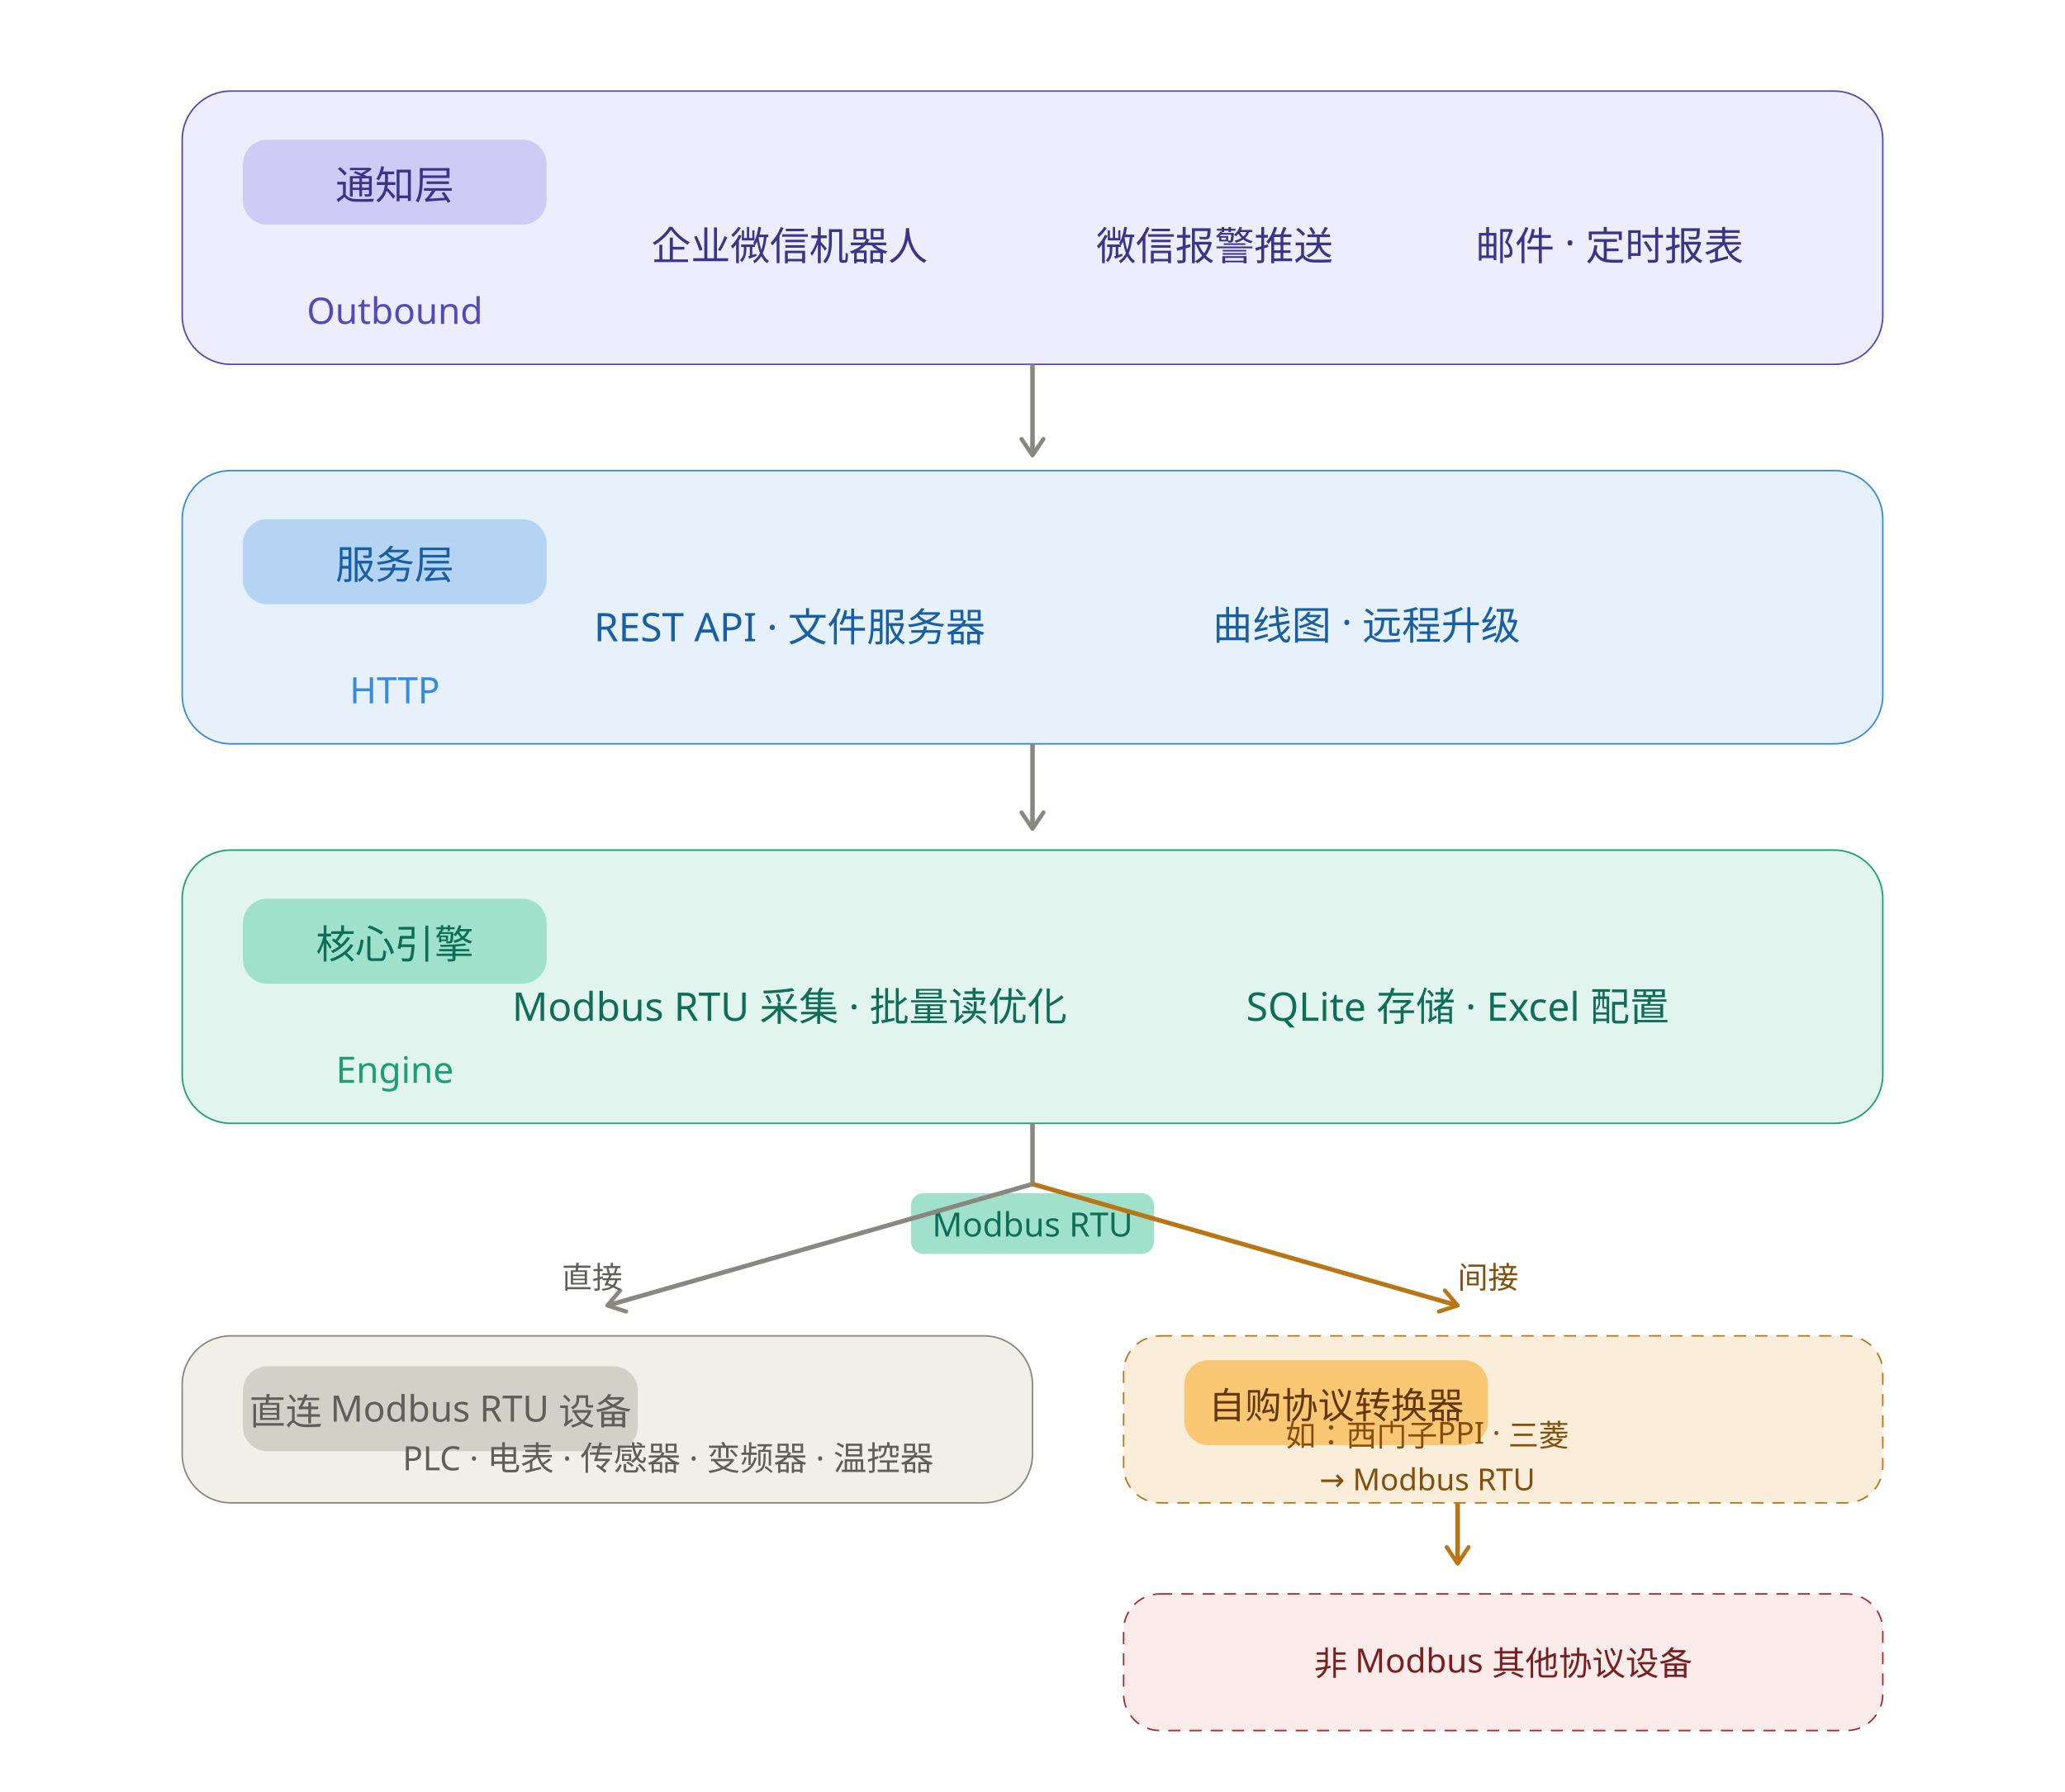
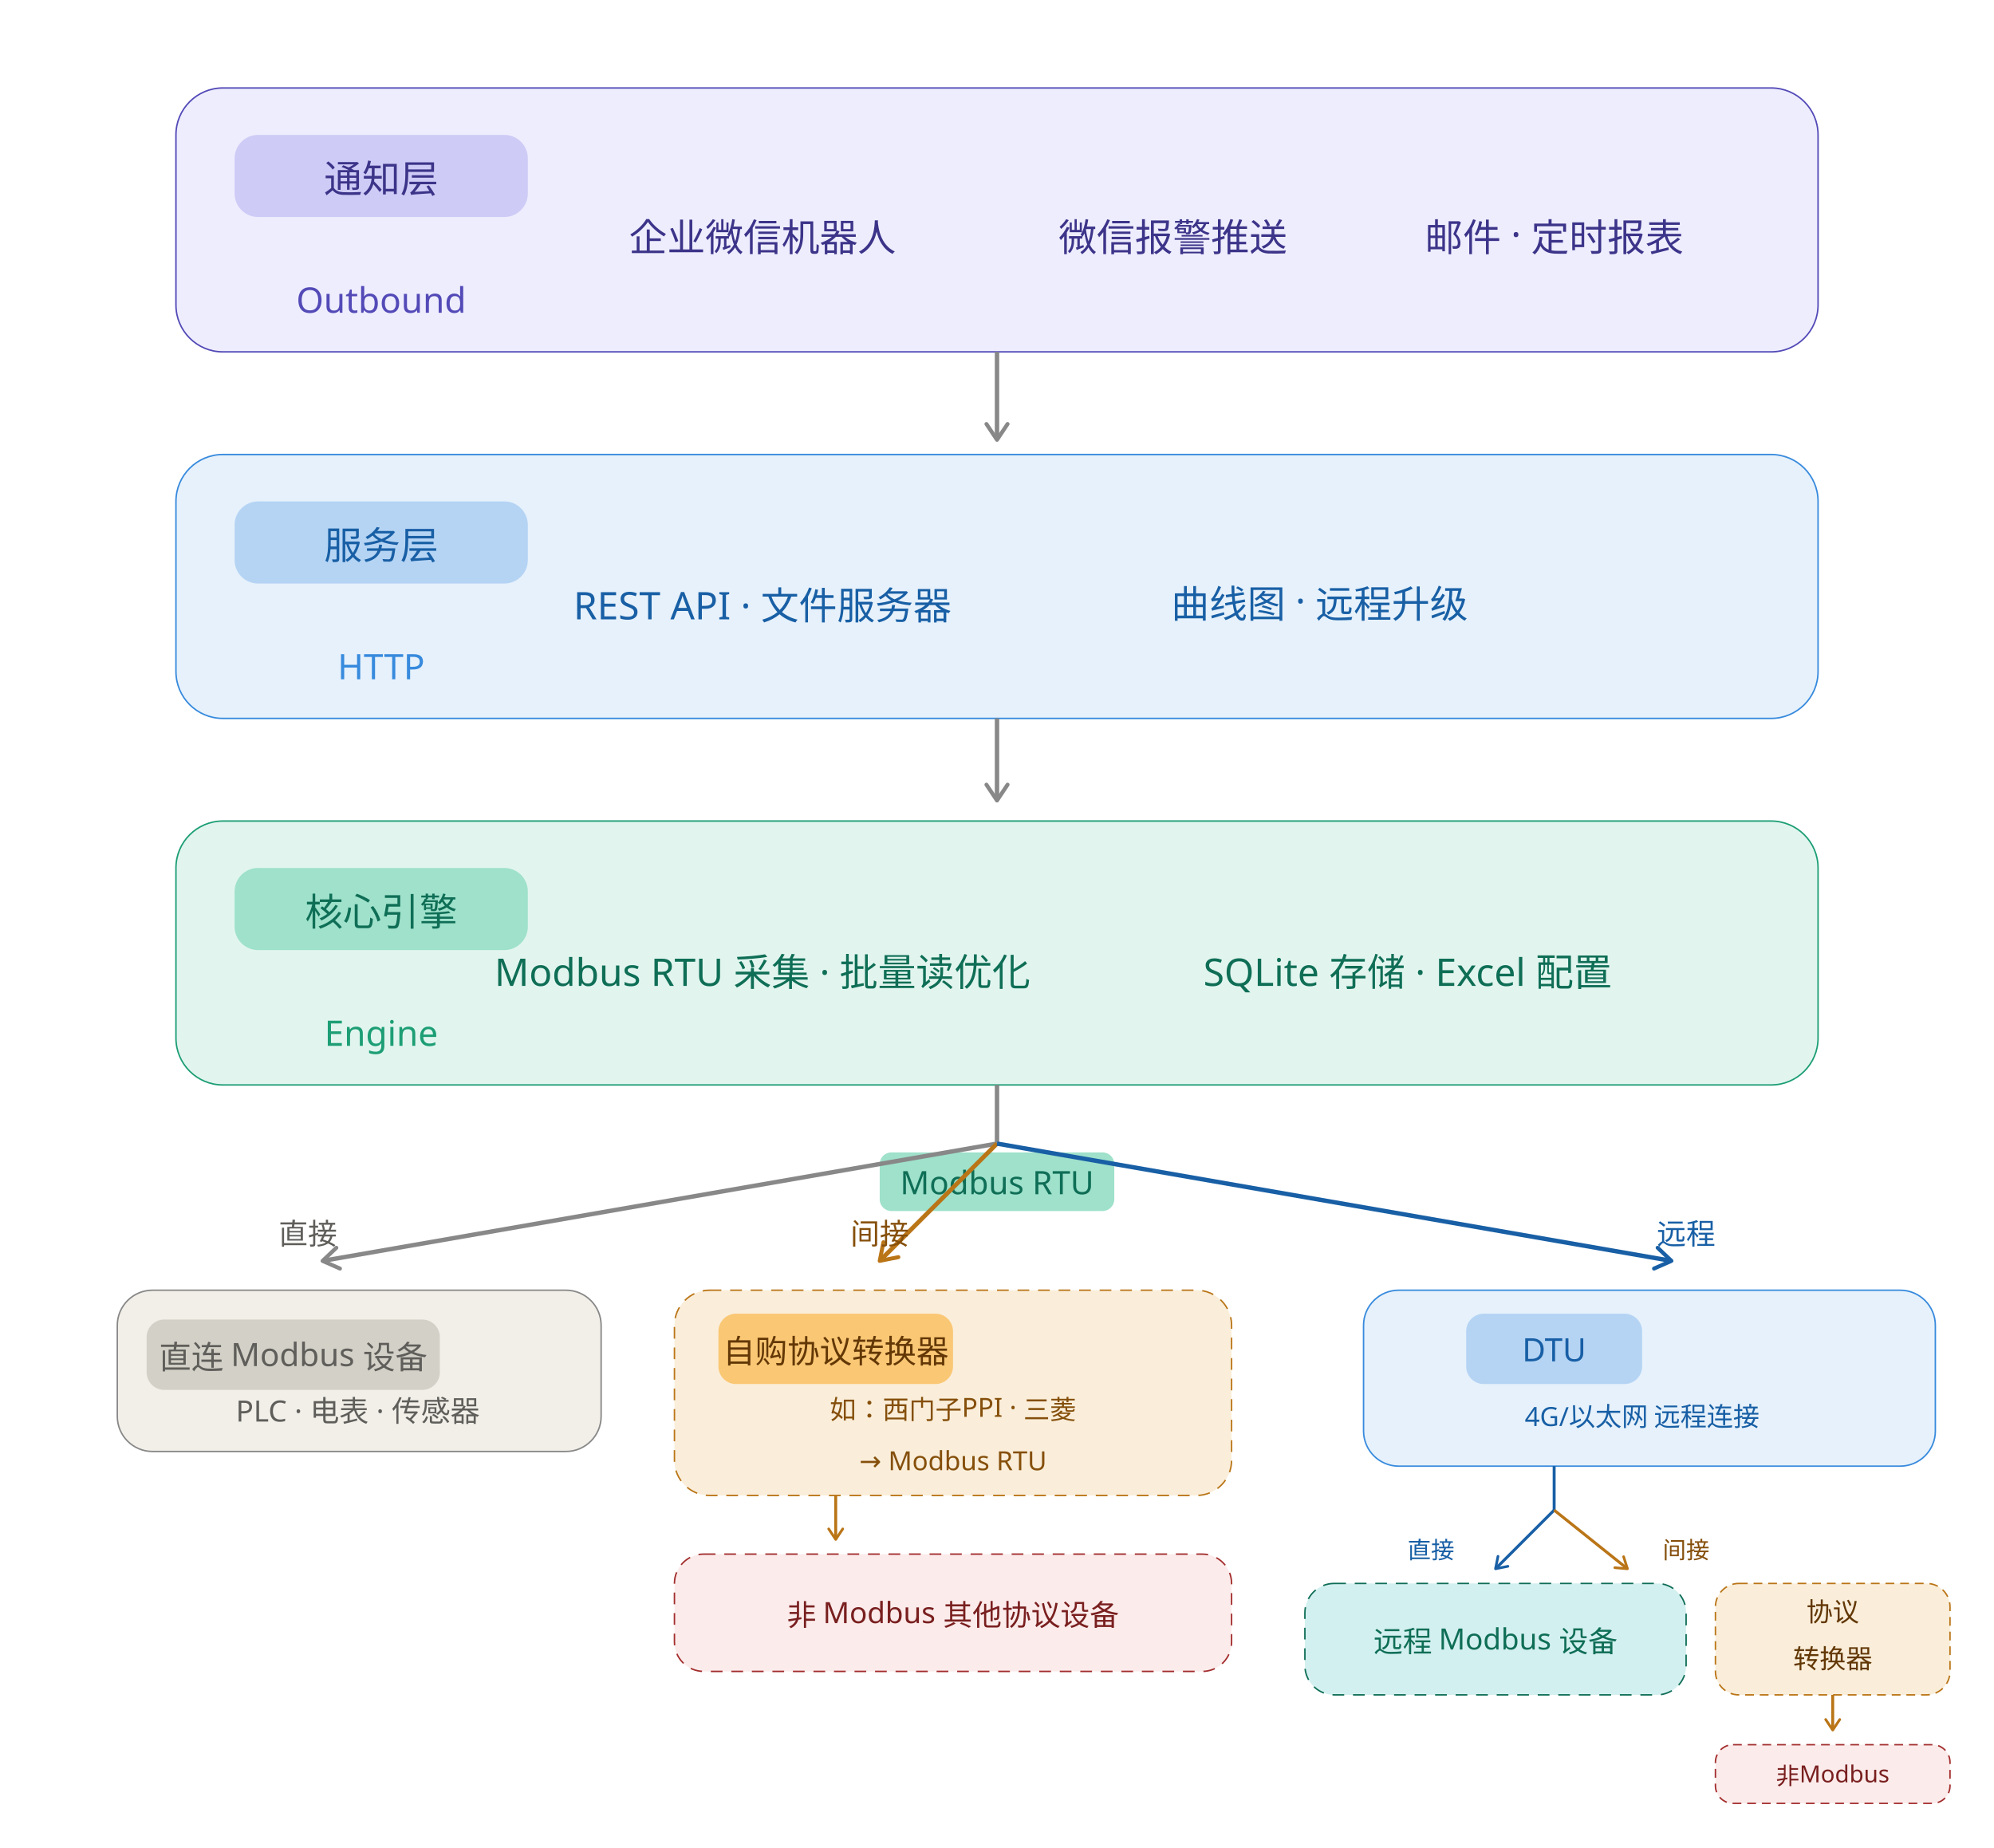
- <svg xmlns="http://www.w3.org/2000/svg" viewBox="0 0 680 590" width="100%" role="img" aria-label="one-modbus system architecture">
+ <svg xmlns="http://www.w3.org/2000/svg" viewBox="0 0 680 630" width="100%" role="img" aria-label="one-modbus system architecture">
  <defs>
    <marker id="a" viewBox="0 0 10 10" refX="8" refY="5" markerWidth="6" markerHeight="6" orient="auto-start-reverse">
-       <path d="M2 1L8 5L2 9" fill="none" stroke="#888780" stroke-width="1.5" stroke-linecap="round" stroke-linejoin="round" />
+       <path d="M2 1L8 5L2 9" fill="none" stroke="#888" stroke-width="1.5" stroke-linecap="round" stroke-linejoin="round" />
    </marker>
-     <marker id="ar" viewBox="0 0 10 10" refX="8" refY="5" markerWidth="6" markerHeight="6" orient="auto-start-reverse">
+     <marker id="b" viewBox="0 0 10 10" refX="8" refY="5" markerWidth="6" markerHeight="6" orient="auto-start-reverse">
      <path d="M2 1L8 5L2 9" fill="none" stroke="#BA7517" stroke-width="1.5" stroke-linecap="round" stroke-linejoin="round" />
+     </marker>
+     <marker id="c" viewBox="0 0 10 10" refX="8" refY="5" markerWidth="6" markerHeight="6" orient="auto-start-reverse">
+       <path d="M2 1L8 5L2 9" fill="none" stroke="#185FA5" stroke-width="1.5" stroke-linecap="round" stroke-linejoin="round" />
    </marker>
  </defs>
  <rect x="60" y="30" width="560" height="90" rx="16" fill="#EEEDFE" stroke="#534AB7" stroke-width="0.5" />
  <rect x="80" y="46" width="100" height="28" rx="8" fill="#CECBF6" />
  <text x="130" y="60" text-anchor="middle" dominant-baseline="central" font-family="sans-serif" font-size="13" font-weight="500" fill="#3C3489">通知层</text>
  <text x="130" y="102" text-anchor="middle" dominant-baseline="central" font-family="sans-serif" font-size="12" fill="#534AB7" font-weight="500">Outbound</text>
  <text x="260" y="80" text-anchor="middle" dominant-baseline="central" font-family="sans-serif" font-size="13" fill="#3C3489">企业微信机器人</text>
  <text x="400" y="80" text-anchor="middle" dominant-baseline="central" font-family="sans-serif" font-size="13" fill="#3C3489">微信报警推送</text>
  <text x="530" y="80" text-anchor="middle" dominant-baseline="central" font-family="sans-serif" font-size="13" fill="#3C3489">邮件 · 定时报表</text>
-   <line x1="340" y1="120" x2="340" y2="150" stroke="#888780" stroke-width="1.5" marker-end="url(#a)" />
+   <line x1="340" y1="120" x2="340" y2="150" stroke="#888" stroke-width="1.5" marker-end="url(#a)" />
  <rect x="60" y="155" width="560" height="90" rx="16" fill="#E6F1FB" stroke="#378ADD" stroke-width="0.5" />
  <rect x="80" y="171" width="100" height="28" rx="8" fill="#B5D4F4" />
  <text x="130" y="185" text-anchor="middle" dominant-baseline="central" font-family="sans-serif" font-size="13" font-weight="500" fill="#185FA5">服务层</text>
  <text x="130" y="227" text-anchor="middle" dominant-baseline="central" font-family="sans-serif" font-size="12" fill="#378ADD" font-weight="500">HTTP</text>
  <text x="260" y="205" text-anchor="middle" dominant-baseline="central" font-family="sans-serif" font-size="13" fill="#185FA5">REST API · 文件服务器</text>
  <text x="450" y="205" text-anchor="middle" dominant-baseline="central" font-family="sans-serif" font-size="13" fill="#185FA5">曲线图 · 远程升级</text>
-   <line x1="340" y1="245" x2="340" y2="273" stroke="#888780" stroke-width="1.5" marker-end="url(#a)" />
+   <line x1="340" y1="245" x2="340" y2="273" stroke="#888" stroke-width="1.5" marker-end="url(#a)" />
  <rect x="60" y="280" width="560" height="90" rx="16" fill="#E1F5EE" stroke="#1D9E75" stroke-width="0.5" />
  <rect x="80" y="296" width="100" height="28" rx="8" fill="#9FE1CB" />
  <text x="130" y="310" text-anchor="middle" dominant-baseline="central" font-family="sans-serif" font-size="13" font-weight="500" fill="#0F6E56">核心引擎</text>
  <text x="130" y="352" text-anchor="middle" dominant-baseline="central" font-family="sans-serif" font-size="12" fill="#1D9E75" font-weight="500">Engine</text>
  <text x="260" y="330" text-anchor="middle" dominant-baseline="central" font-family="sans-serif" font-size="13" fill="#0F6E56">Modbus RTU 采集 · 批量读优化</text>
  <text x="480" y="330" text-anchor="middle" dominant-baseline="central" font-family="sans-serif" font-size="13" fill="#0F6E56">SQLite 存储 · Excel 配置</text>
  <rect x="300" y="393" width="80" height="20" rx="4" fill="#9FE1CB" />
  <text x="340" y="403" text-anchor="middle" dominant-baseline="central" font-family="sans-serif" font-size="11" font-weight="500" fill="#0F6E56">Modbus RTU</text>
-   <line x1="340" y1="370" x2="340" y2="390" stroke="#888780" stroke-width="1.5" />
-   <line x1="340" y1="390" x2="200" y2="430" stroke="#888780" stroke-width="1.5" marker-end="url(#a)" />
-   <line x1="340" y1="390" x2="480" y2="430" stroke="#BA7517" stroke-width="1.5" marker-end="url(#ar)" />
-   <rect x="60" y="440" width="280" height="55" rx="16" fill="#F1EFE8" stroke="#888780" stroke-width="0.5" />
-   <rect x="80" y="450" width="130" height="28" rx="8" fill="#D3D1C7" />
-   <text x="145" y="464" text-anchor="middle" dominant-baseline="central" font-family="sans-serif" font-size="12" font-weight="500" fill="#5F5E5A">直连 Modbus RTU 设备</text>
-   <text x="220" y="479" text-anchor="middle" dominant-baseline="central" font-family="sans-serif" font-size="11" fill="#5F5E5A">PLC · 电表 · 传感器 · 变频器 · 温控器</text>
-   <rect x="370" y="440" width="250" height="55" rx="12" fill="#FAEEDA" stroke="#BA7517" stroke-width="0.5" stroke-dasharray="4,3" />
-   <rect x="390" y="448" width="100" height="28" rx="8" fill="#FAC775" />
-   <text x="440" y="462" text-anchor="middle" dominant-baseline="central" font-family="sans-serif" font-size="12" font-weight="500" fill="#633806">自购协议转换器</text>
-   <text x="470" y="472" text-anchor="middle" dominant-baseline="central" font-family="sans-serif" font-size="10" fill="#854F0B">如：西门子PPI · 三菱</text>
-   <text x="470" y="486" text-anchor="middle" dominant-baseline="central" font-family="sans-serif" font-size="10" fill="#854F0B">→ Modbus RTU</text>
-   <line x1="480" y1="495" x2="480" y2="515" stroke="#BA7517" stroke-width="1.5" marker-end="url(#ar)" />
-   <rect x="370" y="525" width="250" height="45" rx="12" fill="#FCEBEB" stroke="#A32D2D" stroke-width="0.5" stroke-dasharray="4,3" />
-   <text x="495" y="547" text-anchor="middle" dominant-baseline="central" font-family="sans-serif" font-size="11" fill="#791F1F">非 Modbus 其他协议设备</text>
-   <text x="195" y="420" text-anchor="middle" dominant-baseline="central" font-family="sans-serif" font-size="10" fill="#5F5E5A">直接</text>
-   <text x="490" y="420" text-anchor="middle" dominant-baseline="central" font-family="sans-serif" font-size="10" fill="#854F0B">间接</text>
+   <line x1="340" y1="370" x2="340" y2="390" stroke="#888" stroke-width="1.5" />
+   <line x1="340" y1="390" x2="110" y2="430" stroke="#888" stroke-width="1.5" marker-end="url(#a)" />
+   <line x1="340" y1="390" x2="300" y2="430" stroke="#BA7517" stroke-width="1.5" marker-end="url(#b)" />
+   <line x1="340" y1="390" x2="570" y2="430" stroke="#185FA5" stroke-width="1.5" marker-end="url(#c)" />
+   <text x="105" y="420" text-anchor="middle" dominant-baseline="central" font-family="sans-serif" font-size="10" fill="#5F5E5A">直接</text>
+   <text x="300" y="420" text-anchor="middle" dominant-baseline="central" font-family="sans-serif" font-size="10" fill="#854F0B">间接</text>
+   <text x="575" y="420" text-anchor="middle" dominant-baseline="central" font-family="sans-serif" font-size="10" fill="#185FA5">远程</text>
+   <rect x="40" y="440" width="165" height="55" rx="12" fill="#F1EFE8" stroke="#888" stroke-width="0.5" />
+   <rect x="50" y="450" width="100" height="24" rx="6" fill="#D3D1C7" />
+   <text x="100" y="462" text-anchor="middle" dominant-baseline="central" font-family="sans-serif" font-size="11" font-weight="500" fill="#5F5E5A">直连 Modbus 设备</text>
+   <text x="122" y="480" text-anchor="middle" dominant-baseline="central" font-family="sans-serif" font-size="10" fill="#5F5E5A">PLC · 电表 · 传感器</text>
+   <rect x="230" y="440" width="190" height="70" rx="12" fill="#FAEEDA" stroke="#BA7517" stroke-width="0.5" stroke-dasharray="4,3" />
+   <rect x="245" y="448" width="80" height="24" rx="6" fill="#FAC775" />
+   <text x="285" y="460" text-anchor="middle" dominant-baseline="central" font-family="sans-serif" font-size="11" font-weight="500" fill="#633806">自购协议转换器</text>
+   <text x="325" y="480" text-anchor="middle" dominant-baseline="central" font-family="sans-serif" font-size="9" fill="#854F0B">如：西门子PPI · 三菱</text>
+   <text x="325" y="497" text-anchor="middle" dominant-baseline="central" font-family="sans-serif" font-size="9" fill="#854F0B">→ Modbus RTU</text>
+   <line x1="285" y1="510" x2="285" y2="525" stroke="#BA7517" stroke-width="1" marker-end="url(#b)" />
+   <rect x="230" y="530" width="190" height="40" rx="10" fill="#FCEBEB" stroke="#A32D2D" stroke-width="0.5" stroke-dasharray="4,3" />
+   <text x="325" y="550" text-anchor="middle" dominant-baseline="central" font-family="sans-serif" font-size="10" fill="#791F1F">非 Modbus 其他协议设备</text>
+   <rect x="465" y="440" width="195" height="60" rx="12" fill="#E6F1FB" stroke="#378ADD" stroke-width="0.5" />
+   <rect x="500" y="448" width="60" height="24" rx="6" fill="#B5D4F4" />
+   <text x="530" y="460" text-anchor="middle" dominant-baseline="central" font-family="sans-serif" font-size="11" font-weight="500" fill="#185FA5">DTU</text>
+   <text x="560" y="482" text-anchor="middle" dominant-baseline="central" font-family="sans-serif" font-size="9" fill="#185FA5">4G/以太网 远程连接</text>
+   <line x1="530" y1="500" x2="530" y2="515" stroke="#185FA5" stroke-width="1" />
+   <line x1="530" y1="515" x2="510" y2="535" stroke="#185FA5" stroke-width="1" marker-end="url(#c)" />
+   <line x1="530" y1="515" x2="555" y2="535" stroke="#BA7517" stroke-width="1" marker-end="url(#b)" />
+   <text x="488" y="528" text-anchor="middle" dominant-baseline="central" font-family="sans-serif" font-size="8" fill="#185FA5">直接</text>
+   <text x="575" y="528" text-anchor="middle" dominant-baseline="central" font-family="sans-serif" font-size="8" fill="#854F0B">间接</text>
+   <rect x="445" y="540" width="130" height="38" rx="10" fill="#D3F0F0" stroke="#0F6E56" stroke-width="0.5" stroke-dasharray="4,3" />
+   <text x="510" y="559" text-anchor="middle" dominant-baseline="central" font-family="sans-serif" font-size="10" fill="#0F6E56">远程 Modbus 设备</text>
+   <rect x="585" y="540" width="80" height="38" rx="8" fill="#FAEEDA" stroke="#BA7517" stroke-width="0.5" stroke-dasharray="3,2" />
+   <text x="625" y="549" text-anchor="middle" dominant-baseline="central" font-family="sans-serif" font-size="9" fill="#633806">协议</text>
+   <text x="625" y="565" text-anchor="middle" dominant-baseline="central" font-family="sans-serif" font-size="9" fill="#633806">转换器</text>
+   <line x1="625" y1="578" x2="625" y2="590" stroke="#BA7517" stroke-width="1" marker-end="url(#b)" />
+   <rect x="585" y="595" width="80" height="20" rx="6" fill="#FCEBEB" stroke="#A32D2D" stroke-width="0.5" stroke-dasharray="3,2" />
+   <text x="625" y="605" text-anchor="middle" dominant-baseline="central" font-family="sans-serif" font-size="8" fill="#791F1F">非Modbus</text>
</svg>
